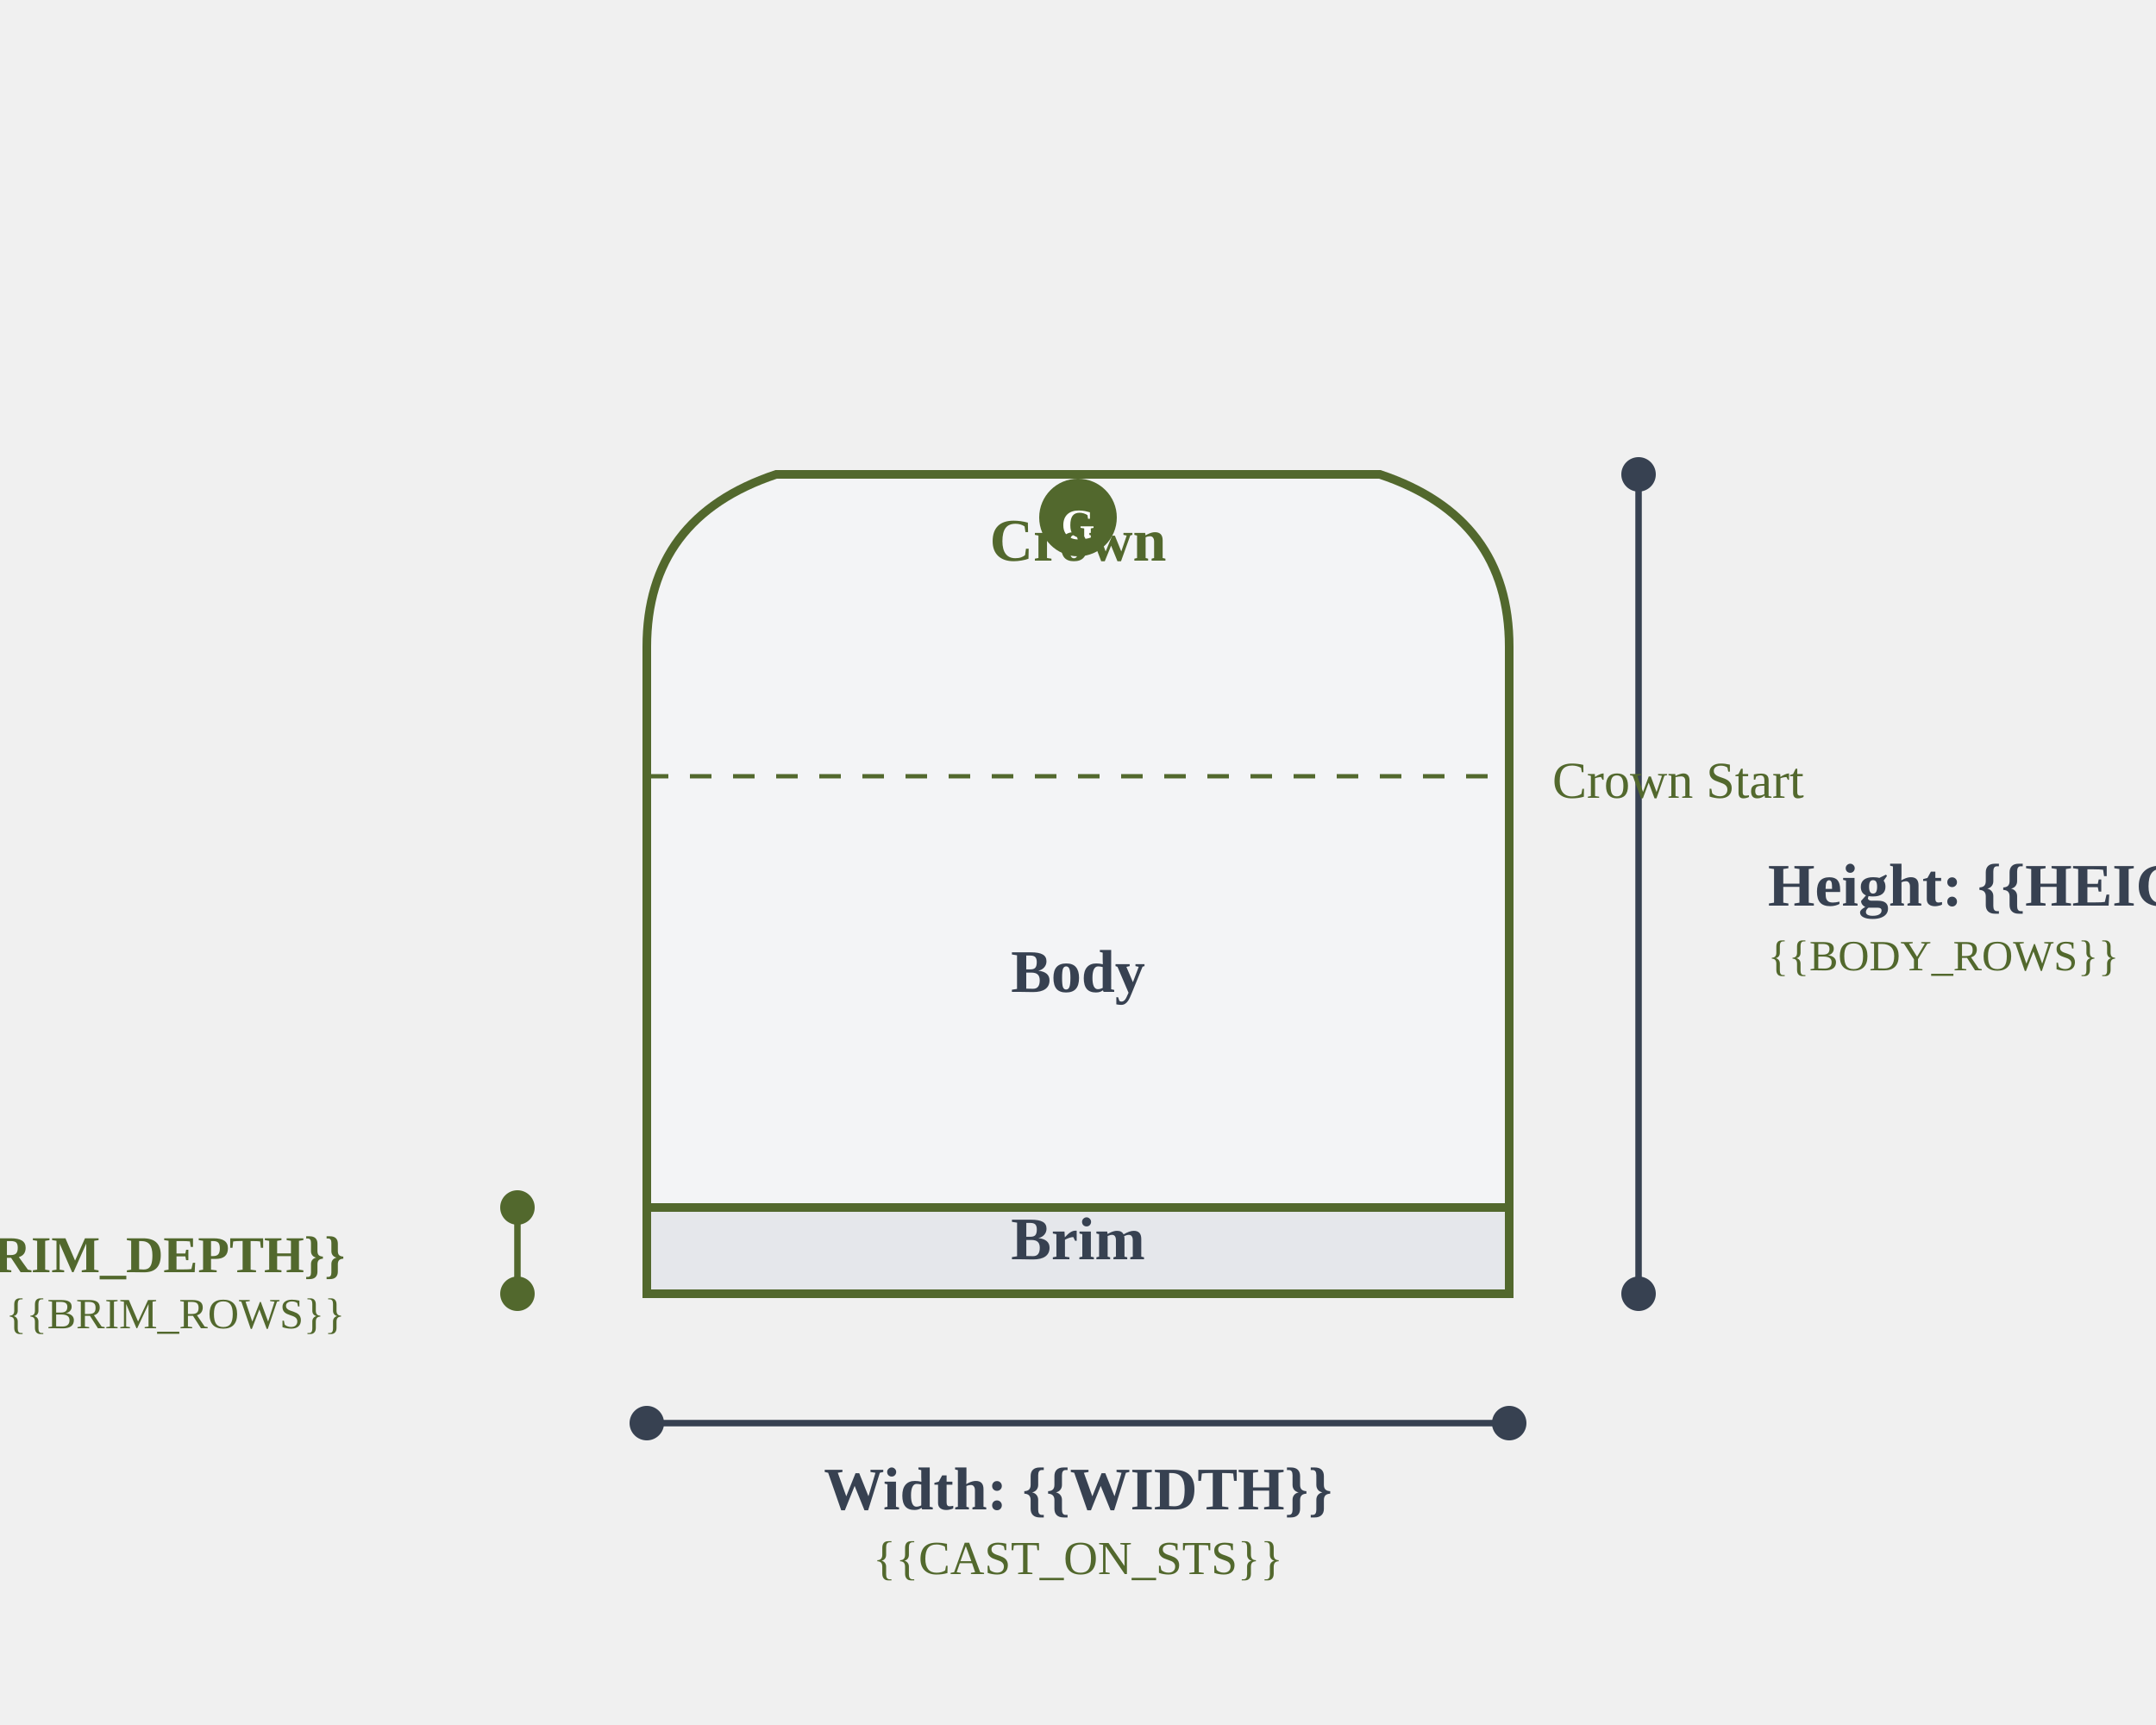
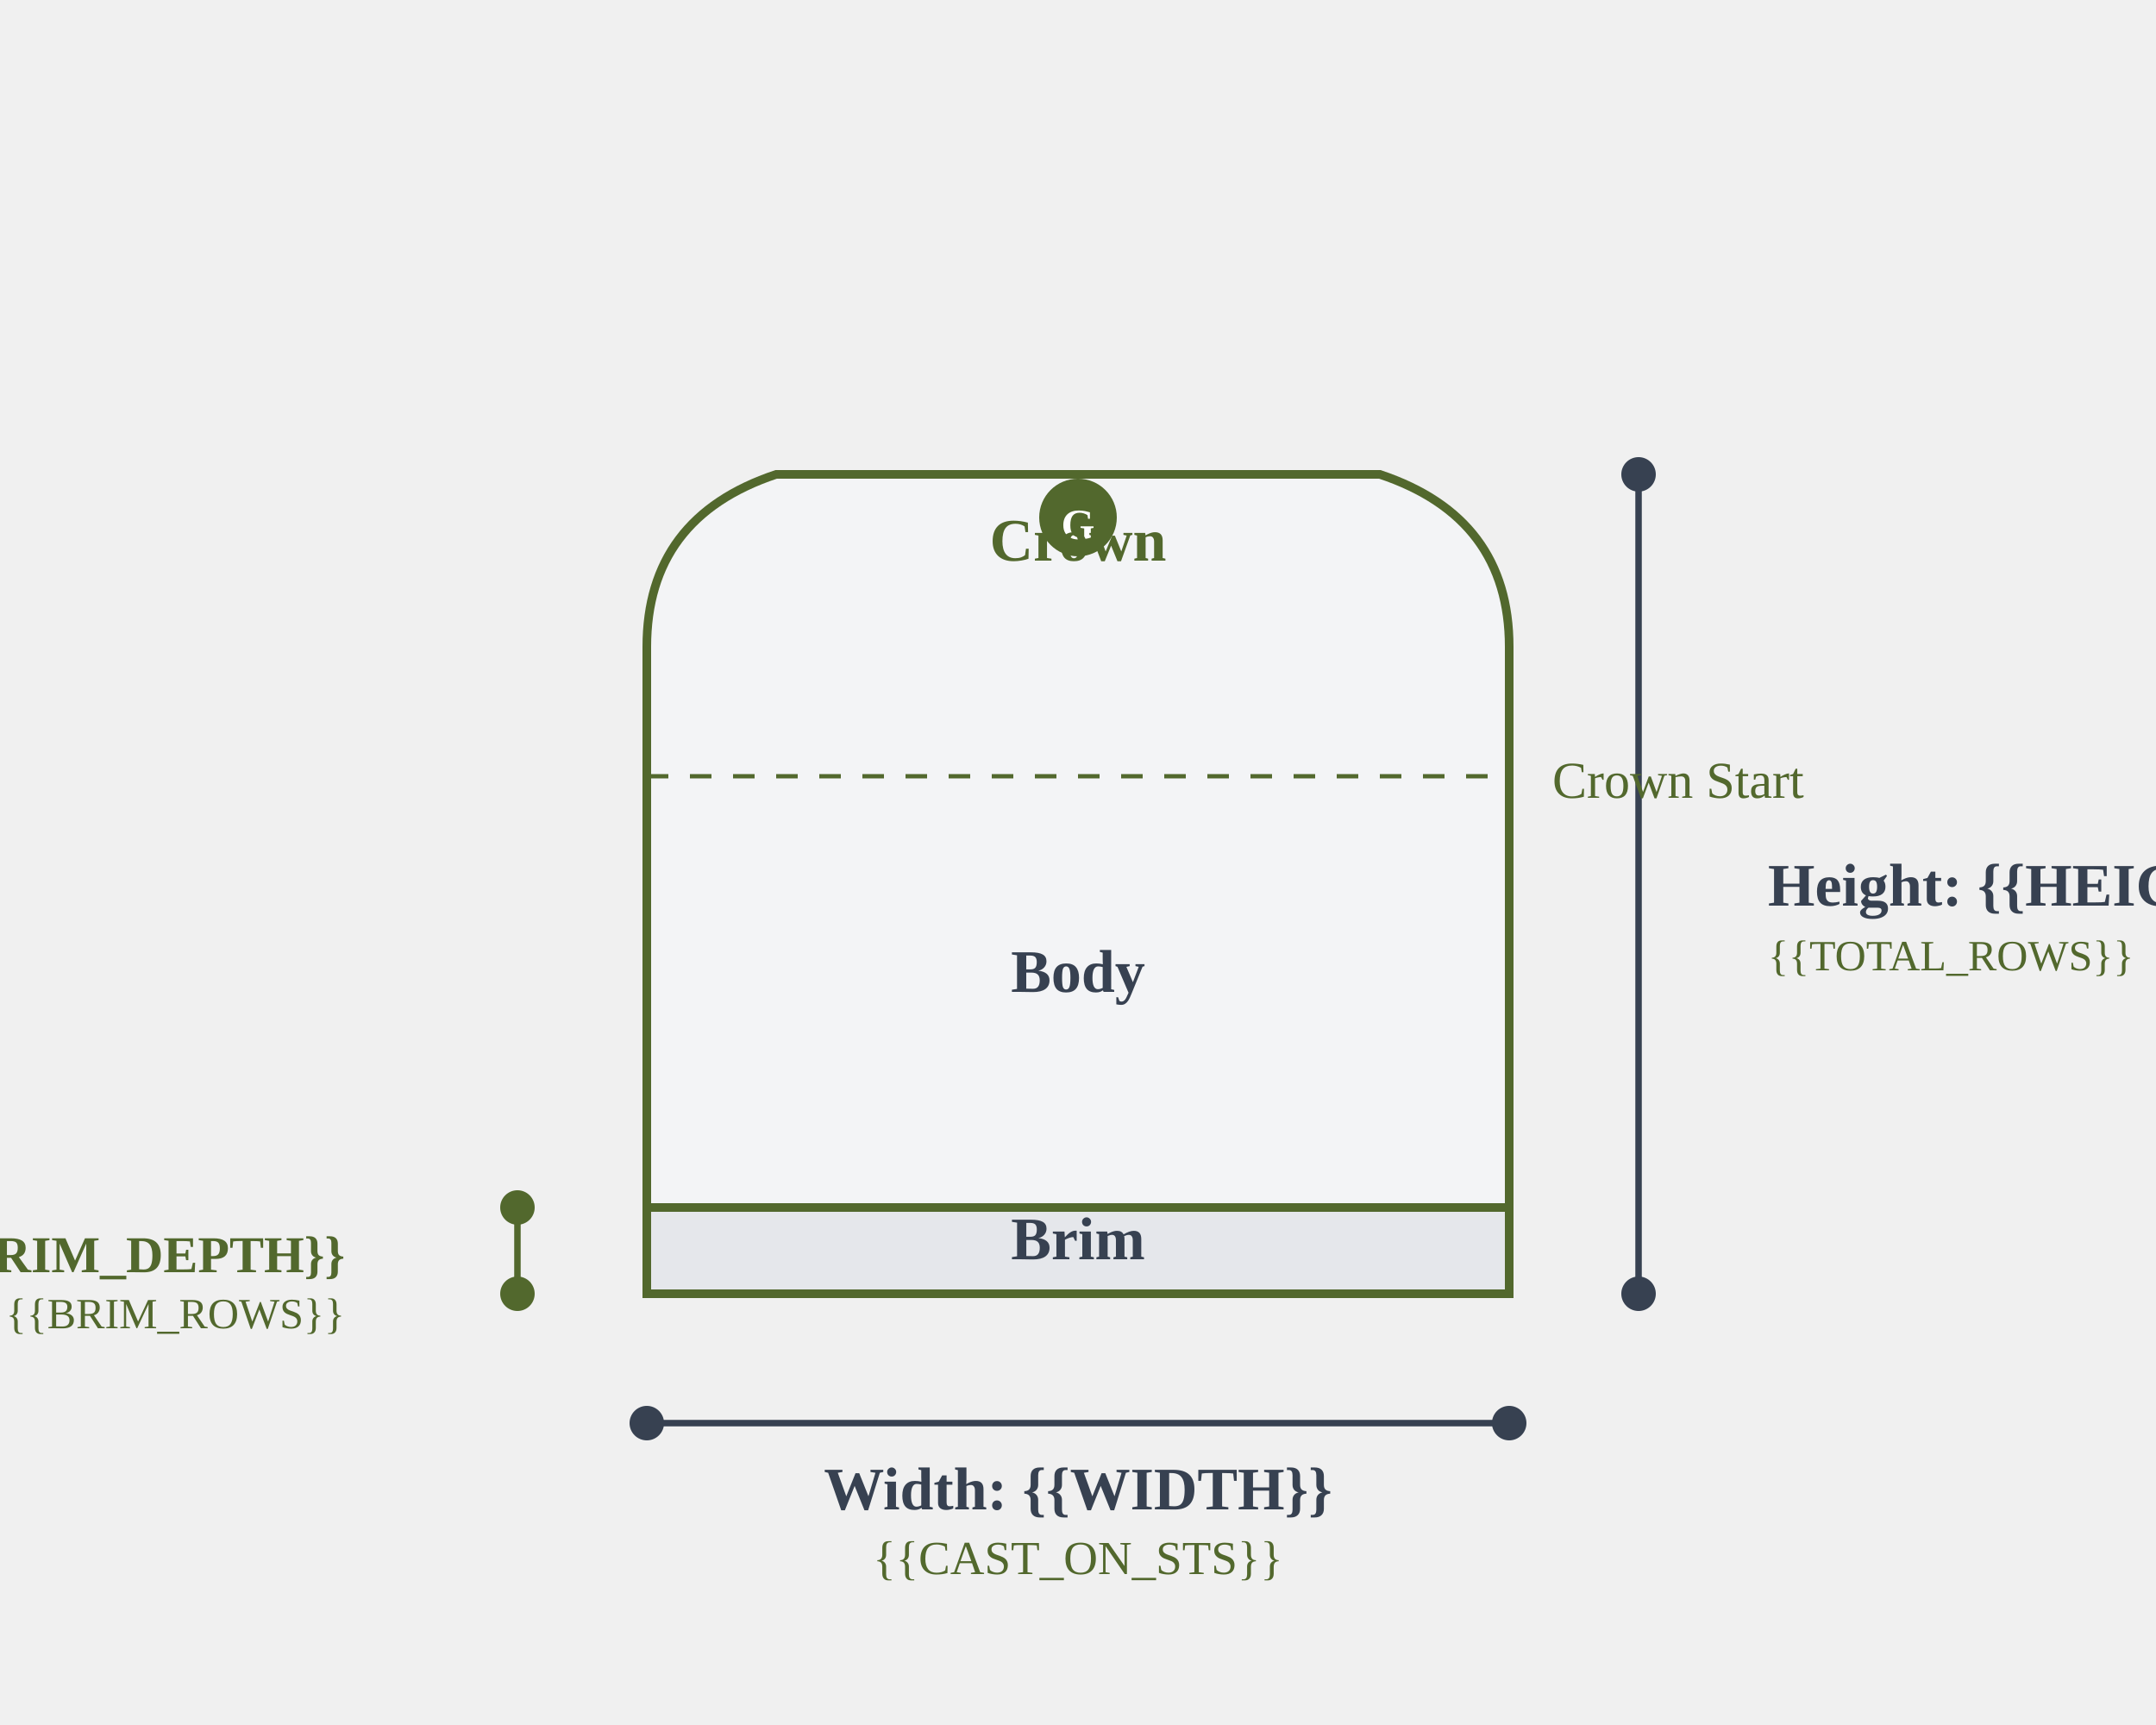
<svg xmlns="http://www.w3.org/2000/svg" viewBox="0 0 500 400">
  <path d="M 150 300 L 150 150 Q 150 120, 180 110 L 320 110 Q 350 120, 350 150 L 350 300 Z" fill="#f3f4f6" stroke="#52682D" stroke-width="2" />
  <rect x="150" y="280" width="200" height="20" fill="#e5e7eb" stroke="#52682D" stroke-width="2" />
  <line x1="150" y1="180" x2="350" y2="180" stroke="#52682D" stroke-width="1" stroke-dasharray="5,5" />
  <circle cx="250" cy="120" r="8" fill="#52682D" stroke="#52682D" stroke-width="2" />
  <text x="250" y="125" text-anchor="middle" font-size="10" font-weight="700" fill="white">
    G
  </text>
  <line x1="150" y1="330" x2="350" y2="330" stroke="#374151" stroke-width="1.5" />
  <circle cx="150" cy="330" r="4" fill="#374151" />
  <circle cx="350" cy="330" r="4" fill="#374151" />
  <text x="250" y="350" text-anchor="middle" font-size="14" font-weight="600" fill="#374151">
    Width: {{WIDTH}}
  </text>
  <text x="250" y="365" text-anchor="middle" font-size="11" fill="#52682D">
    {{CAST_ON_STS}}
  </text>
  <line x1="380" y1="110" x2="380" y2="300" stroke="#374151" stroke-width="1.5" />
  <circle cx="380" cy="110" r="4" fill="#374151" />
  <circle cx="380" cy="300" r="4" fill="#374151" />
  <text x="410" y="210" text-anchor="start" font-size="14" font-weight="600" fill="#374151">
    Height: {{HEIGHT}}
  </text>
  <text x="410" y="225" text-anchor="start" font-size="10" fill="#52682D">
-     {{BODY_ROWS}}
+     {{TOTAL_ROWS}}
  </text>
  <line x1="120" y1="280" x2="120" y2="300" stroke="#52682D" stroke-width="1.5" />
  <circle cx="120" cy="280" r="4" fill="#52682D" />
  <circle cx="120" cy="300" r="4" fill="#52682D" />
  <text x="80" y="295" text-anchor="end" font-size="12" font-weight="600" fill="#52682D">
    Brim: {{BRIM_DEPTH}}
  </text>
  <text x="80" y="308" text-anchor="end" font-size="10" fill="#52682D">
    {{BRIM_ROWS}}
  </text>
  <text x="360" y="185" text-anchor="start" font-size="12" fill="#52682D">
    Crown Start
  </text>
  <text x="250" y="130" text-anchor="middle" font-size="14" font-weight="700" fill="#52682D">
    Crown
  </text>
  <text x="250" y="230" text-anchor="middle" font-size="14" font-weight="700" fill="#374151">
    Body
  </text>
  <text x="250" y="292" text-anchor="middle" font-size="14" font-weight="700" fill="#374151">
    Brim
  </text>
</svg>
